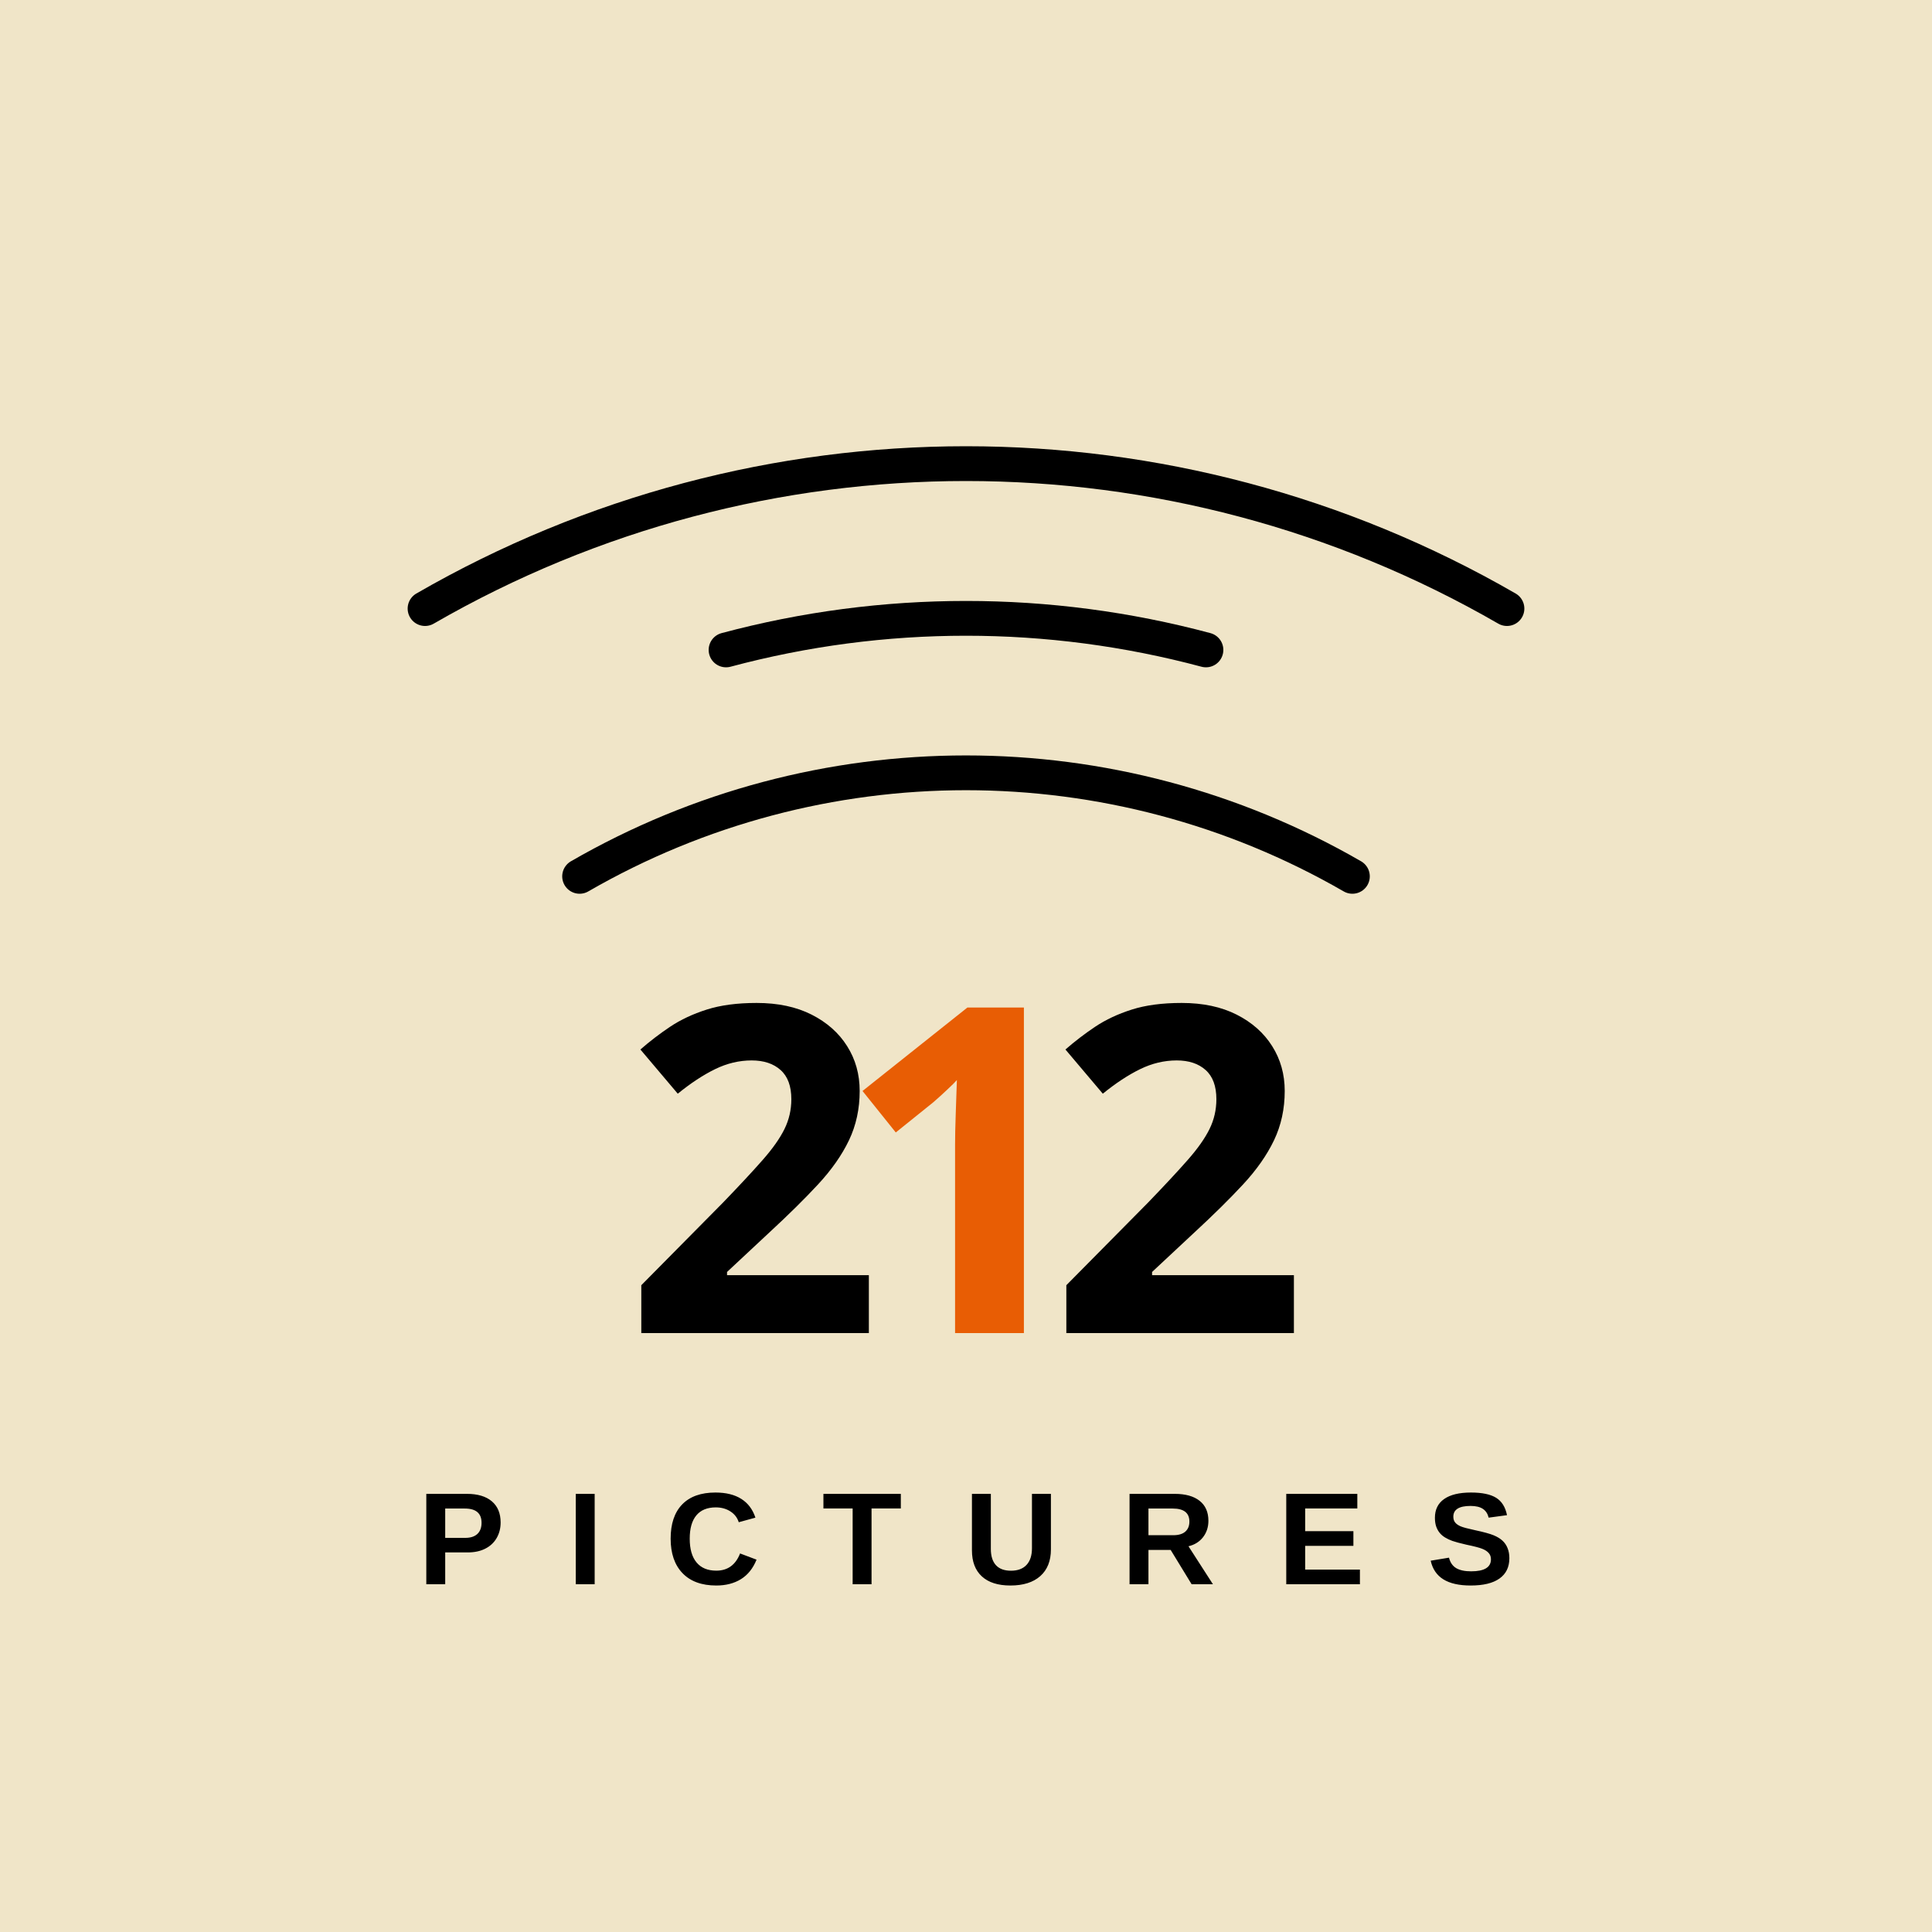
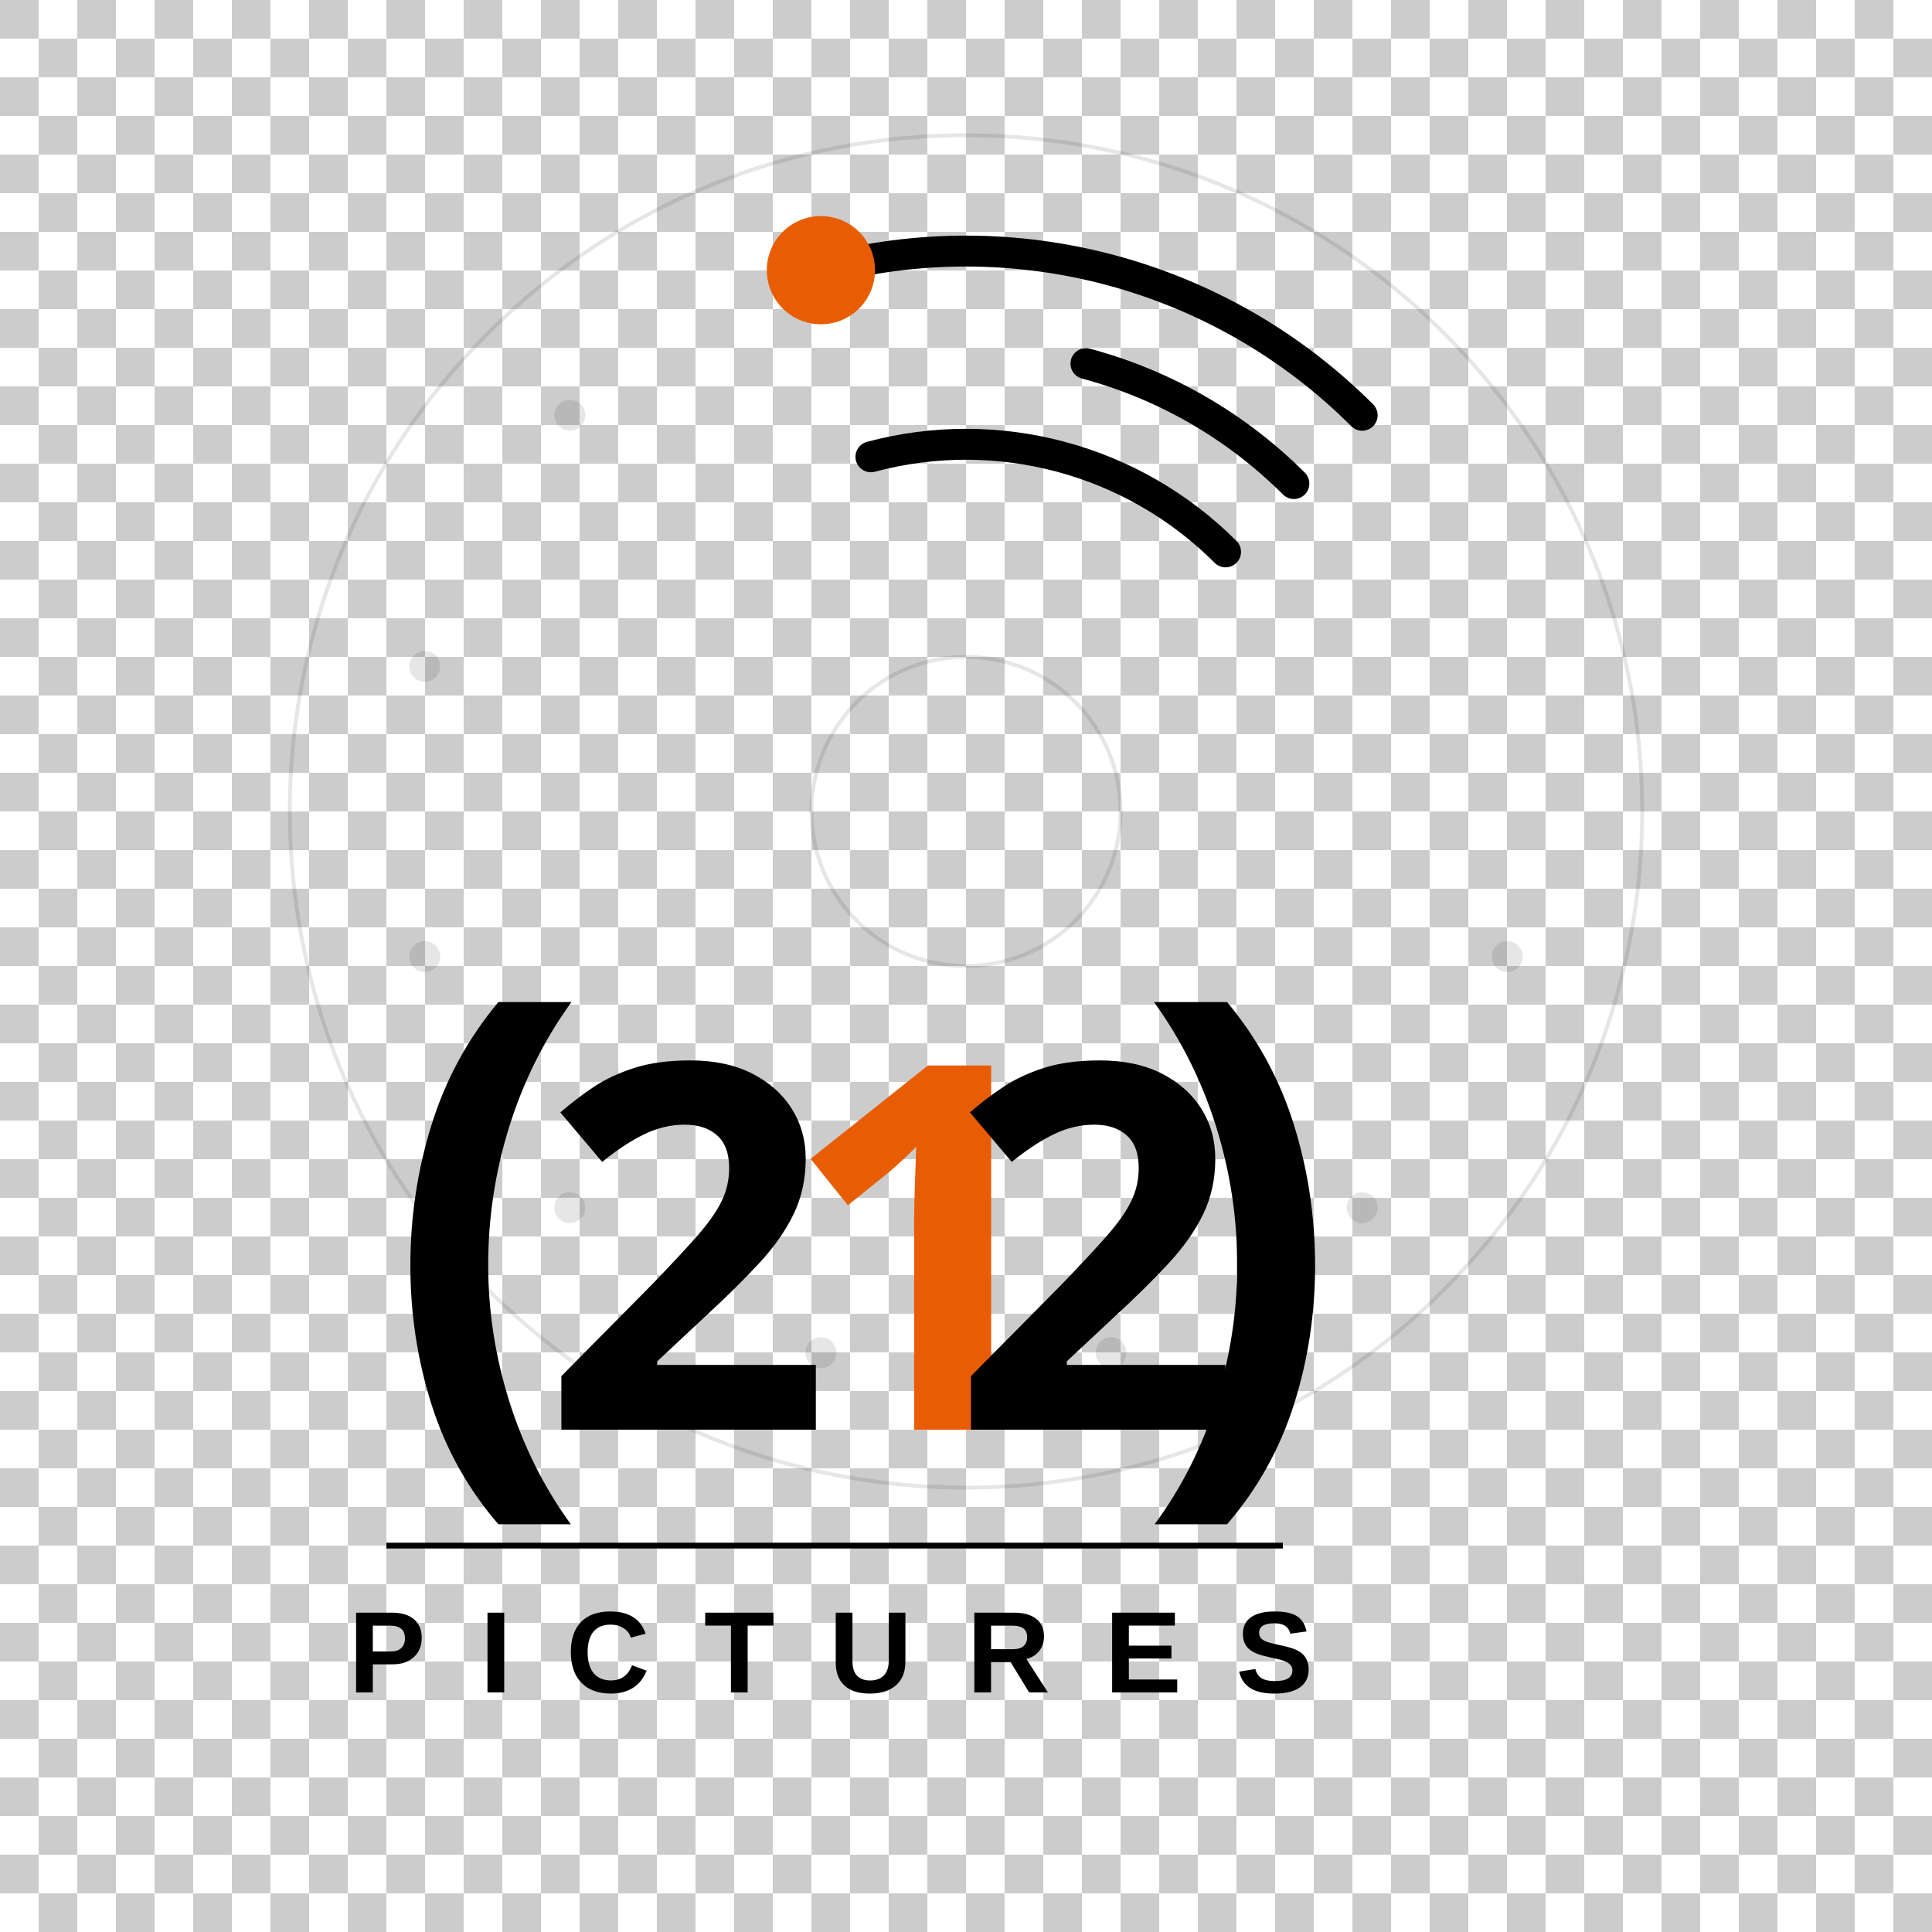
- <svg xmlns="http://www.w3.org/2000/svg" viewBox="0 0 500 500" aria-label="(212) Pictures — Variant 3: three arches over wordmark, Saul Bass discipline, 1950 cream stock">
-   <rect width="500" height="500" fill="#F0E5C8" />
-   <g fill="none" stroke="#000000" stroke-width="9" stroke-linecap="round">
-     <path d="M 110.0 157.5 A 280 280 0 0 1 390.0 157.5" />
-     <path d="M 187.9 168.2 A 240 240 0 0 1 312.1 168.2" />
-     <path d="M 150.0 226.8 A 200 200 0 0 1 350.0 226.8" />
+ <svg xmlns="http://www.w3.org/2000/svg" viewBox="0 0 500 500" aria-label="(212) Pictures — three-arc dial trace rotated 45°, off-center wordmark, transparency checkerboard">
+   <defs>
+     <pattern id="transparency" x="0" y="0" width="20" height="20" patternUnits="userSpaceOnUse">
+       <rect width="20" height="20" fill="#ffffff" />
+       <rect width="10" height="10" x="0" y="0" fill="#cccccc" />
+       <rect width="10" height="10" x="10" y="10" fill="#cccccc" />
+     </pattern>
+   </defs>
+   <rect width="500" height="500" fill="url(#transparency)" />
+   <g transform="rotate(-45 250 210)">
+     <g stroke="#000000" stroke-opacity="0.10" fill="none">
+       <circle cx="250" cy="210" r="175" stroke-width="1" />
+       <circle cx="250" cy="210" r="40" stroke-width="1" />
+     </g>
+     <g fill="#000000" fill-opacity="0.10" stroke="none">
+       <circle cx="375.6" cy="137.5" r="4" />
+       <circle cx="322.5" cy="84.4" r="4" />
+       <circle cx="250" cy="65" r="4" />
+       <circle cx="177.5" cy="84.4" r="4" />
+       <circle cx="124.4" cy="137.5" r="4" />
+       <circle cx="105" cy="210" r="4" />
+       <circle cx="124.4" cy="282.5" r="4" />
+       <circle cx="177.5" cy="335.6" r="4" />
+       <circle cx="250" cy="355" r="4" />
+       <circle cx="322.5" cy="335.6" r="4" />
+     </g>
+     <g fill="none" stroke="#000000" stroke-width="8" stroke-linecap="round">
+       <path d="M 322.5 84.4 A 145 145 0 0 1 395.0 210.0" />
+       <path d="M 353.9 150.0 A 120 120 0 0 1 370.0 210.0" />
+       <path d="M 297.5 127.7 A 95 95 0 0 1 345.0 210.0" />
+     </g>
+     <circle cx="322.5" cy="84.4" r="14" fill="#E85D04" stroke="none" />
  </g>
-   <g font-family="Futura Std, Futura, Arial Black, sans-serif" font-weight="900" font-size="118" letter-spacing="-4" text-anchor="middle">
-     <text x="195" y="345" fill="#000000">2</text>
-     <text x="250" y="345" fill="#E85D04">1</text>
-     <text x="305" y="345" fill="#000000">2</text>
+   <g font-family="Futura Std, Futura, Arial Black, sans-serif" fill="#000000" stroke="none">
+     <text x="100" y="370" font-weight="900" font-size="155" letter-spacing="0">(</text>
+     <text x="140" y="370" font-weight="900" font-size="132" letter-spacing="-6">2</text>
+     <text x="202" y="370" font-weight="900" font-size="132" letter-spacing="-6" fill="#E85D04">1</text>
+     <text x="246" y="370" font-weight="900" font-size="132" letter-spacing="-6">2</text>
+     <text x="294" y="370" font-weight="900" font-size="155" letter-spacing="0">)</text>
  </g>
-   <text x="250" y="410" font-family="Futura Std, Futura, Arial, sans-serif" font-weight="700" font-size="34" letter-spacing="16" text-anchor="middle" fill="#000000">PICTURES</text>
+   <line x1="100" y1="400" x2="332" y2="400" stroke="#000000" stroke-width="1.5" />
+   <text x="215" y="438" font-family="Futura Std, Futura, Arial, sans-serif" font-weight="700" font-size="30" letter-spacing="14" text-anchor="middle" fill="#000000">PICTURES</text>
</svg>
